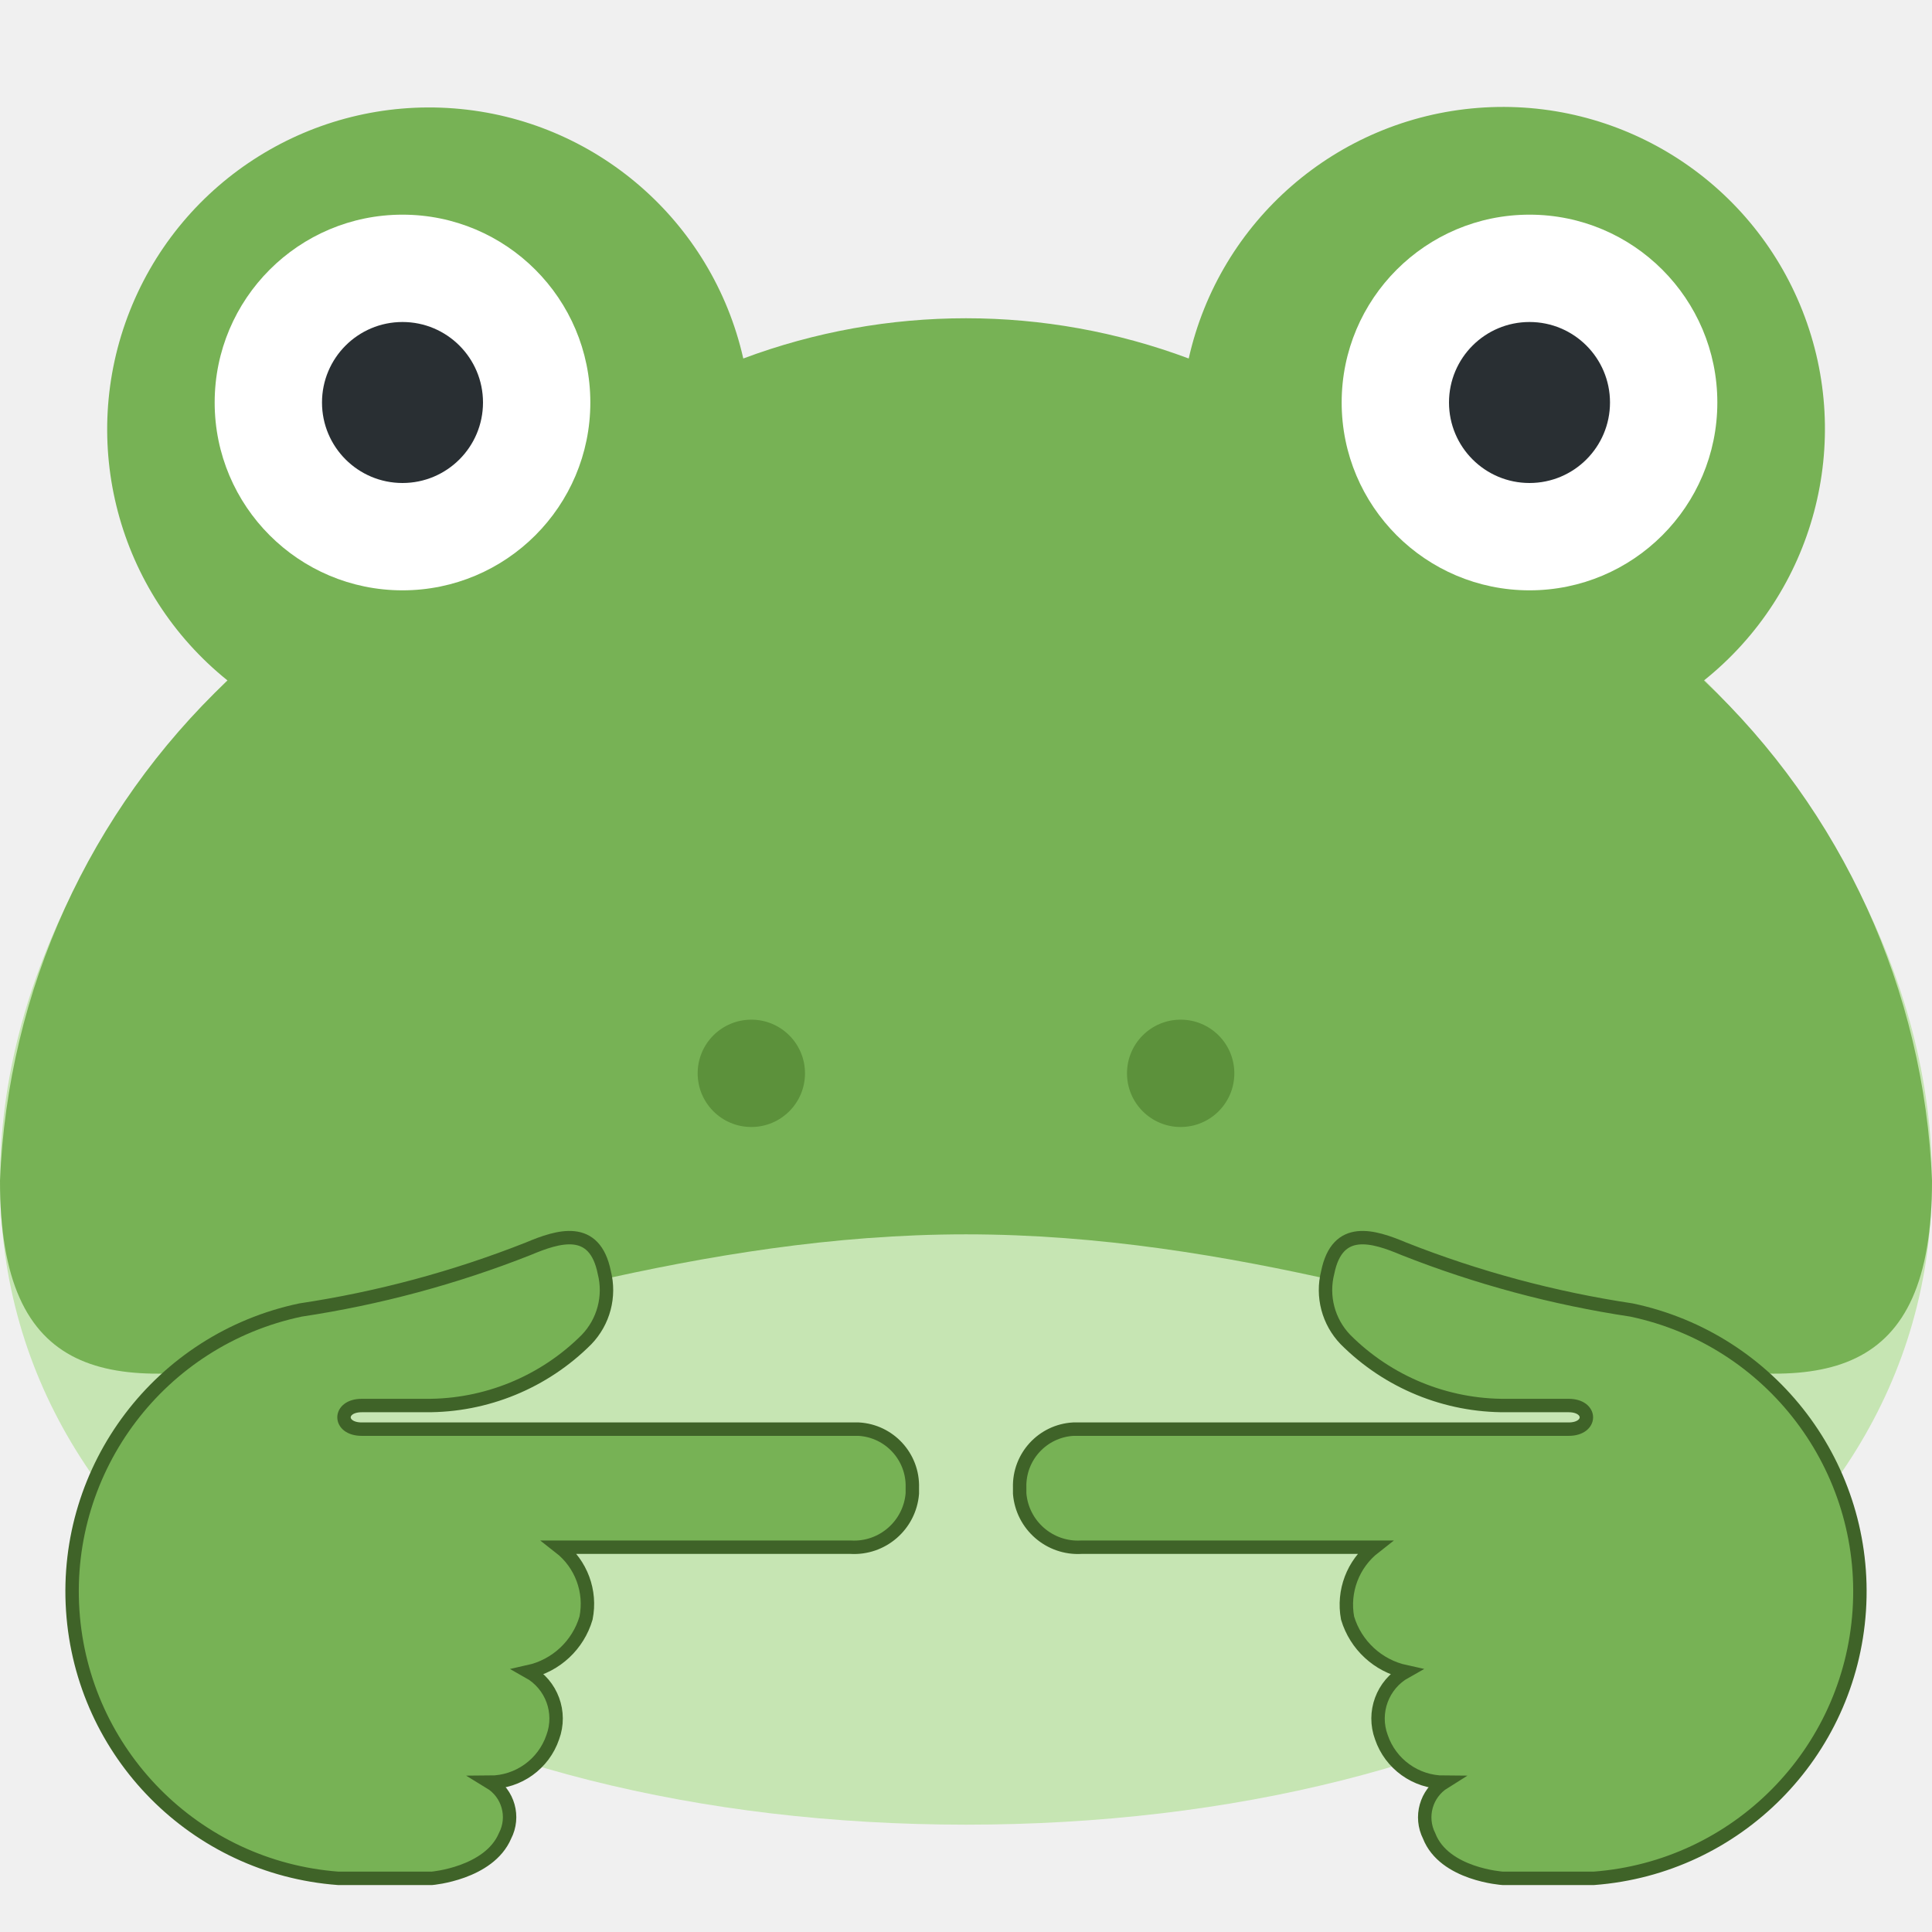
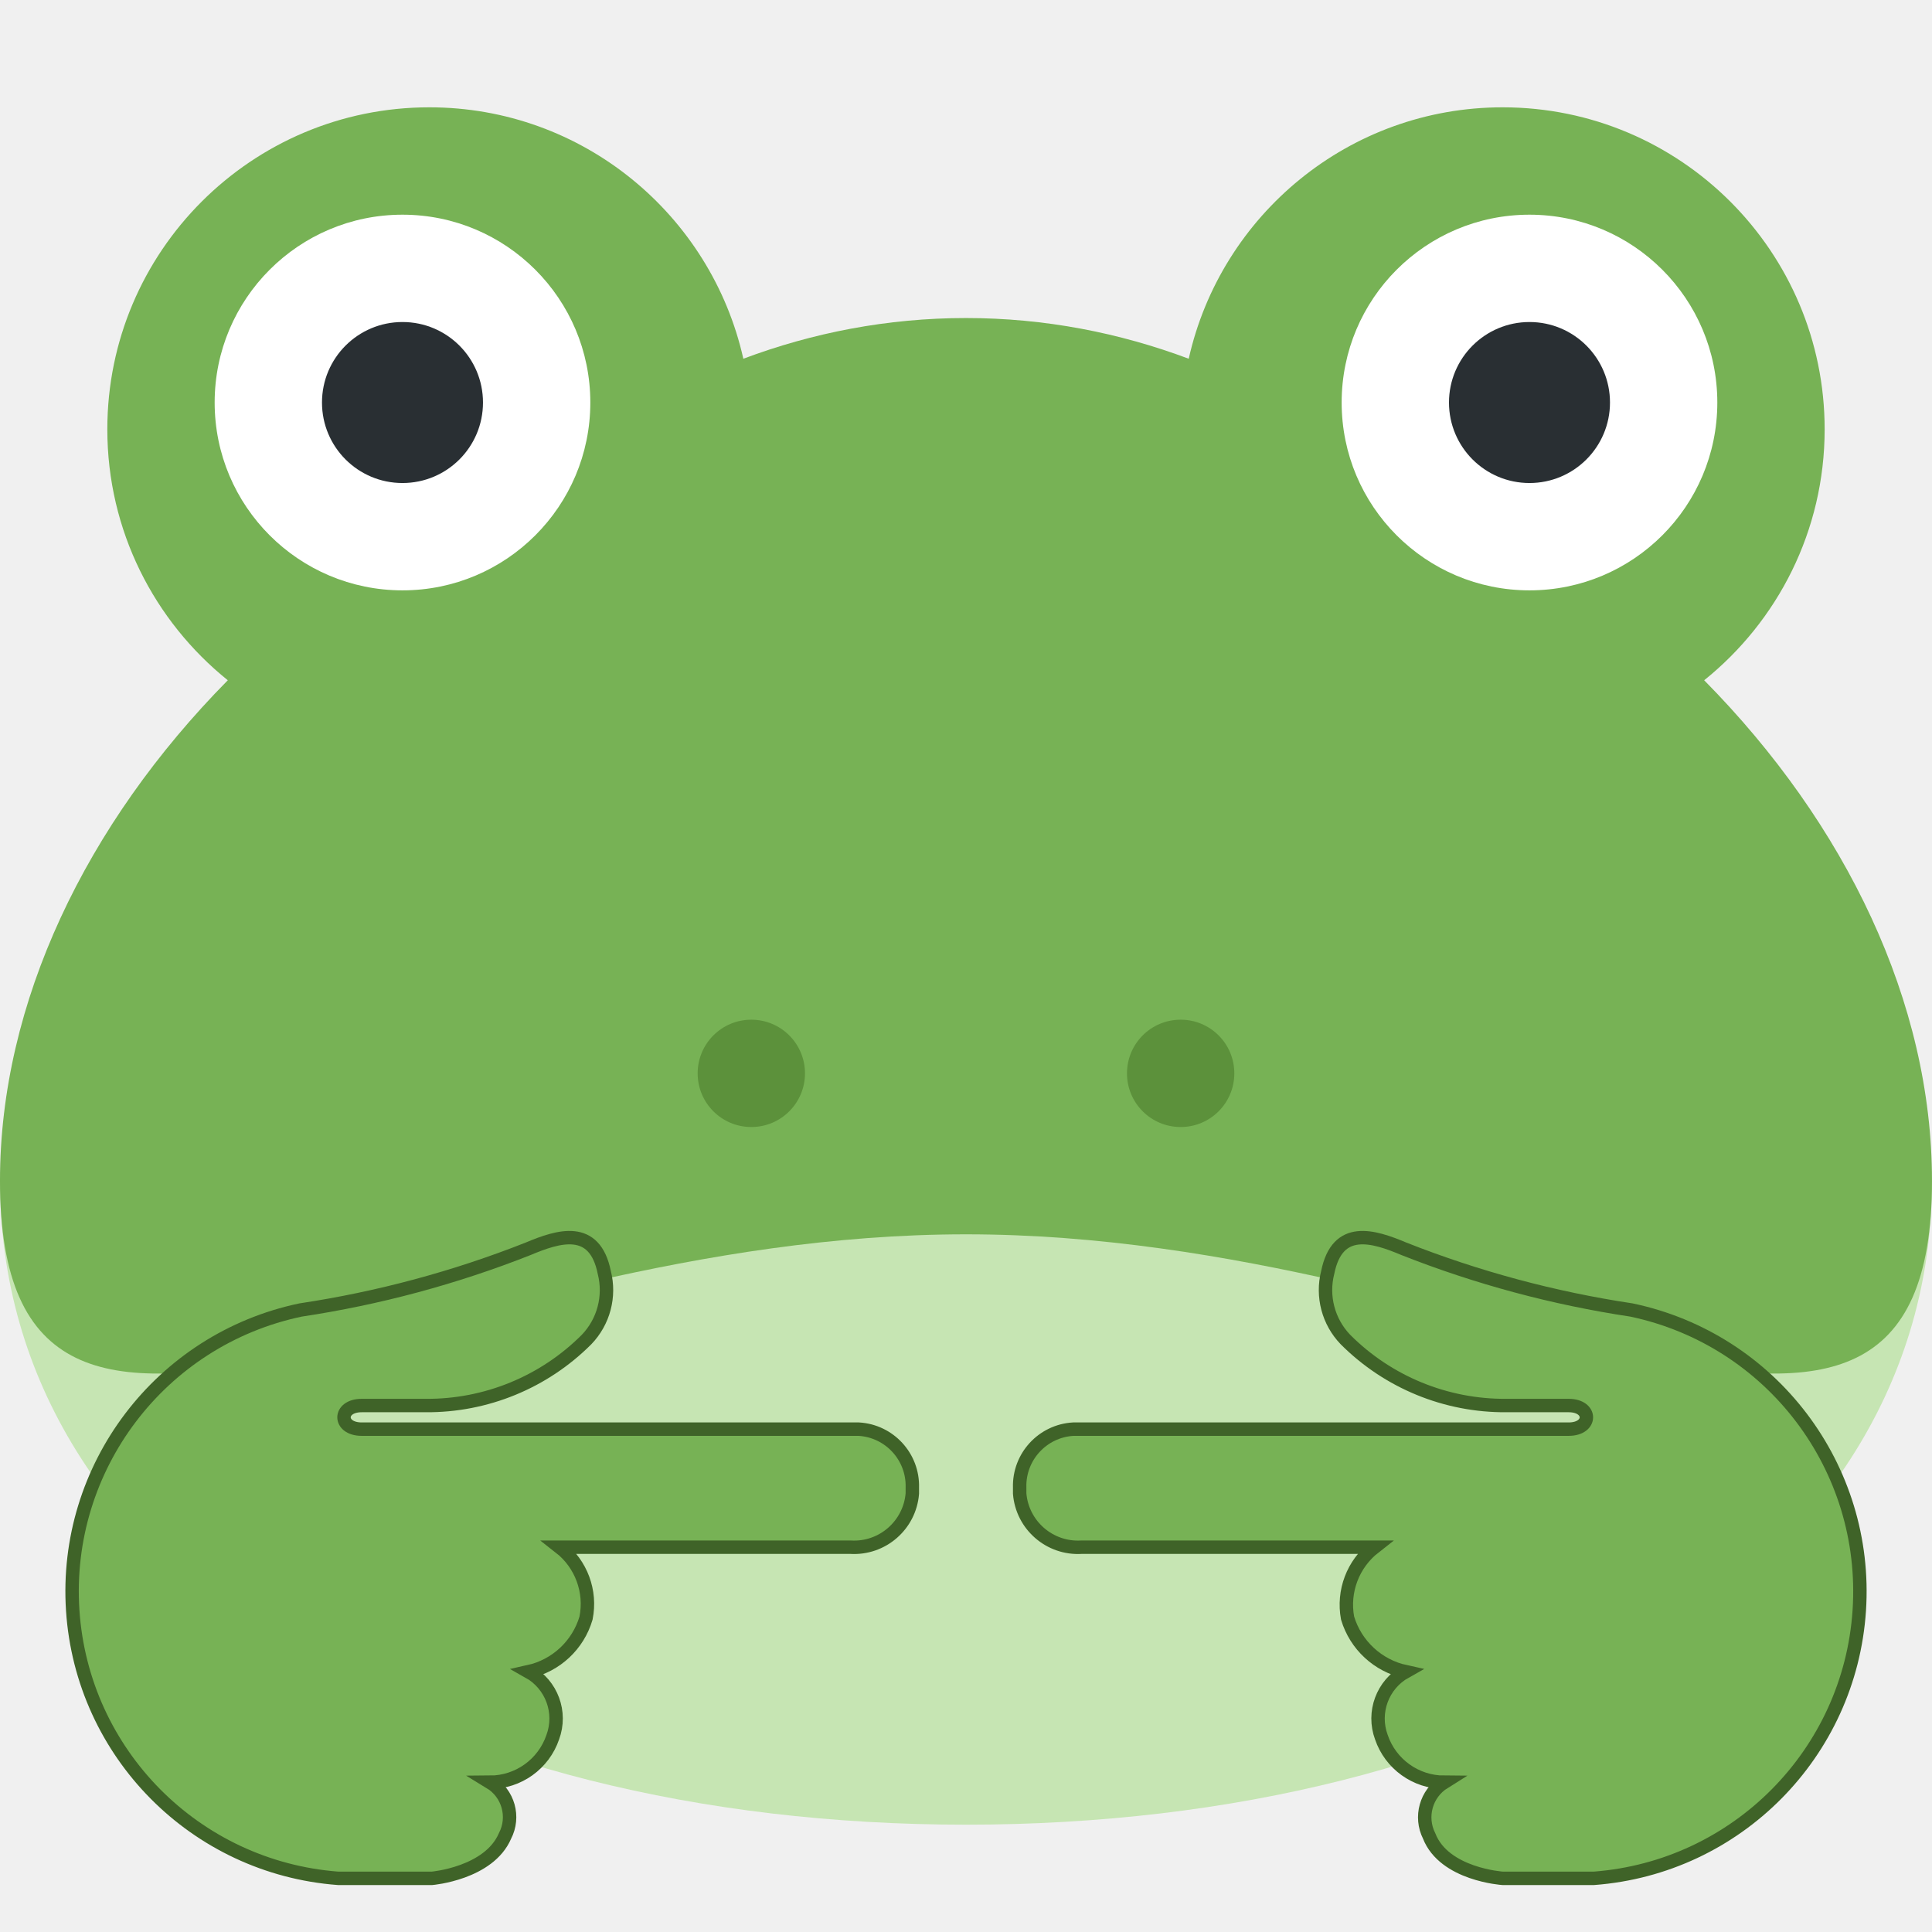
- <svg xmlns="http://www.w3.org/2000/svg" viewBox="0 0 36 36">
-   <defs>
-     <style>.cls-1{fill:#c6e5b3;}.cls-2,.cls-6{fill:#77b255;}.cls-3{fill:#fff;}.cls-4{fill:#292f33;}.cls-5{fill:#5c913b;}.cls-6{stroke:#3f6328;stroke-miterlimit:10;stroke-width:0.25px;}.cls-7{fill:none;}</style>
+ <svg xmlns="http://www.w3.org/2000/svg" viewBox="0 0 36 36" version="1.1" id="svg34">
+   <defs id="defs4">
+     <style id="style2">.cls-1{fill:#c6e5b3;}.cls-2,.cls-6{fill:#77b255;}.cls-3{fill:#fff;}.cls-4{fill:#292f33;}.cls-5{fill:#5c913b;}.cls-6{stroke:#3f6328;stroke-miterlimit:10;stroke-width:0.25px;}.cls-7{fill:none;}</style>
  </defs>
-   <g id="Ebene_2" data-name="Ebene 2">
-     <g id="Ebene_1-2" data-name="Ebene 1">
-       <path class="cls-1" d="M36,22c0,7.46-8.06,12-18,12S0,29.46,0,22,8.06,7,18,7,36,14.54,36,22Z" />
-       <path class="cls-2" d="M31.75,12.68a6,6,0,1,0-9.6-6,11.86,11.86,0,0,0-8.3,0,6,6,0,1,0-9.61,6A13.58,13.58,0,0,0,0,22c0,7.46,8.06,1,18,1s18,6.46,18-1A13.55,13.55,0,0,0,31.75,12.68Z" />
-       <circle class="cls-3" cx="7.5" cy="7.5" r="3.5" />
-       <circle class="cls-4" cx="7.5" cy="7.5" r="1.5" />
-       <circle class="cls-3" cx="28.5" cy="7.5" r="3.5" />
-       <circle class="cls-4" cx="28.5" cy="7.5" r="1.5" />
-       <circle class="cls-5" cx="14" cy="20" r="1" />
-       <circle class="cls-5" cx="22" cy="20" r="1" />
-       <g id="Ebene_2-2" data-name="Ebene 2">
-         <g id="Ebene_1-2-2" data-name="Ebene 1-2">
-           <path class="cls-6" d="M8.05,35s1.06-.09,1.36-.79a.76.76,0,0,0-.28-1h0a1.24,1.24,0,0,0,1.17-.84,1,1,0,0,0-.45-1.22,1.44,1.44,0,0,0,1.07-1,1.34,1.34,0,0,0-.49-1.32h5.42a1.09,1.09,0,0,0,1.15-1v-.11a1.06,1.06,0,0,0-1-1.09H6.74c-.44,0-.44-.44,0-.44H7.93a4.19,4.19,0,0,0,3-1.23,1.33,1.33,0,0,0,.33-1.25c-.18-.89-.85-.68-1.42-.44a19.39,19.39,0,0,1-4.24,1.14A5.36,5.36,0,0,0,6.3,35Z" />
-         </g>
-       </g>
-       <g id="Ebene_2-3" data-name="Ebene 2">
-         <g id="Ebene_1-2-3" data-name="Ebene 1-2">
-           <path class="cls-6" d="M28,35s-1.09-.07-1.37-.79a.77.77,0,0,1,.28-1,1.24,1.24,0,0,1-1.17-.84,1,1,0,0,1,.45-1.22,1.45,1.45,0,0,1-1.08-1,1.36,1.36,0,0,1,.5-1.32H20.15a1.09,1.09,0,0,1-1.15-1v-.11a1.06,1.06,0,0,1,1-1.09h9.23c.44,0,.44-.44,0-.44H28.07a4.19,4.19,0,0,1-3-1.23,1.33,1.33,0,0,1-.33-1.25c.18-.89.85-.68,1.42-.44a19.39,19.39,0,0,0,4.24,1.14A5.36,5.36,0,0,1,29.7,35Z" />
-         </g>
-       </g>
-       <rect class="cls-7" width="36" height="36" />
+   <g id="g997" transform="matrix(0.7999978,0,0,0.7999978,2.22942,4.103661)" style="stroke-width:1.25">
+     <path id="path22-3" style="fill:#c6e5b3;fill-opacity:1;fill-rule:nonzero;stroke:none;stroke-width:1.562" d="m 42.213,22.371 c 0,9.32 -10.074,15 -22.5,15 -12.426,0 -22.5,-5.68 -22.5,-15 H 42.213" />
+     <path id="path26-6" style="fill:#77b255;fill-opacity:1;fill-rule:nonzero;stroke:none;stroke-width:1.562" d="m 36.907,10.715 c 1.71,-1.375 2.806,-3.481 2.806,-5.845 0,-4.141 -3.357,-7.5 -7.5,-7.5 -3.576,0 -6.562,2.506 -7.312,5.856 -1.611,-0.604 -3.355,-0.948 -5.188,-0.948 -1.831,0 -3.576,0.344 -5.186,0.948 -0.751,-3.35 -3.737,-5.856 -7.314,-5.856 -4.141,0 -7.5,3.359 -7.5,7.5 0,2.364 1.097,4.47 2.806,5.845 -3.306,3.35 -5.306,7.511 -5.306,11.655 0,9.32 10.074,1.25 22.5,1.25 12.428,0 22.5,8.07 22.5,-1.25 0,-4.144 -1.999,-8.305 -5.306,-11.655" />
+     <path id="path30" style="fill:#ffffff;fill-opacity:1;fill-rule:nonzero;stroke:none;stroke-width:1.562" d="m 10.963,4.246 c 0,2.416 -1.959,4.375 -4.375,4.375 -2.416,0 -4.375,-1.959 -4.375,-4.375 0,-2.416 1.959,-4.375 4.375,-4.375 2.416,0 4.375,1.959 4.375,4.375" />
+     <path id="path34" style="fill:#292f33;fill-opacity:1;fill-rule:nonzero;stroke:none;stroke-width:1.562" d="m 8.463,4.246 c 0,1.036 -0.839,1.875 -1.875,1.875 -1.036,0 -1.875,-0.839 -1.875,-1.875 0,-1.036 0.839,-1.875 1.875,-1.875 1.036,0 1.875,0.839 1.875,1.875" />
+     <path id="path38" style="fill:#ffffff;fill-opacity:1;fill-rule:nonzero;stroke:none;stroke-width:1.562" d="m 37.213,4.246 c 0,2.416 -1.958,4.375 -4.375,4.375 -2.418,0 -4.375,-1.959 -4.375,-4.375 0,-2.416 1.958,-4.375 4.375,-4.375 2.417,0 4.375,1.959 4.375,4.375" />
+     <path id="path42" style="fill:#292f33;fill-opacity:1;fill-rule:nonzero;stroke:none;stroke-width:1.562" d="m 34.713,4.246 c 0,1.036 -0.84,1.875 -1.875,1.875 -1.035,0 -1.875,-0.839 -1.875,-1.875 0,-1.036 0.84,-1.875 1.875,-1.875 1.035,0 1.875,0.839 1.875,1.875" />
+     <path id="path46" style="fill:#5c913b;fill-opacity:1;fill-rule:nonzero;stroke:none;stroke-width:1.562" d="m 15.963,19.871 c 0,0.691 -0.56,1.25 -1.25,1.25 -0.69,0 -1.25,-0.559 -1.25,-1.25 0,-0.691 0.56,-1.25 1.25,-1.25 0.69,0 1.25,0.559 1.25,1.25" />
+     <path id="path50" style="fill:#5c913b;fill-opacity:1;fill-rule:nonzero;stroke:none;stroke-width:1.562" d="m 25.963,19.871 c 0,0.691 -0.559,1.25 -1.25,1.25 -0.691,0 -1.25,-0.559 -1.25,-1.25 0,-0.691 0.559,-1.25 1.25,-1.25 0.691,0 1.25,0.559 1.25,1.25" />
+   </g>
+   <g id="Ebene_2-2" data-name="Ebene 2">
+     <g id="Ebene_1-2-2" data-name="Ebene 1-2">
+       <path class="cls-6" d="m 8.05,35 c 0,0 1.06,-0.09 1.36,-0.79 a 0.76,0.76 0 0 0 -0.28,-1 v 0 a 1.24,1.24 0 0 0 1.17,-0.84 1,1 0 0 0 -0.45,-1.22 1.44,1.44 0 0 0 1.07,-1 1.34,1.34 0 0 0 -0.49,-1.32 h 5.42 a 1.09,1.09 0 0 0 1.15,-1 V 27.72 A 1.06,1.06 0 0 0 16,26.63 H 6.74 c -0.44,0 -0.44,-0.44 0,-0.44 h 1.19 a 4.19,4.19 0 0 0 3,-1.23 1.33,1.33 0 0 0 0.33,-1.25 C 11.08,22.82 10.41,23.03 9.84,23.27 A 19.39,19.39 0 0 1 5.6,24.41 5.36,5.36 0 0 0 6.3,35 Z" id="path22" />
    </g>
  </g>
+   <g id="Ebene_2-3" data-name="Ebene 2">
+     <g id="Ebene_1-2-3" data-name="Ebene 1-2">
+       <path class="cls-6" d="m 28,35 c 0,0 -1.09,-0.07 -1.37,-0.79 a 0.77,0.77 0 0 1 0.28,-1 1.24,1.24 0 0 1 -1.17,-0.84 1,1 0 0 1 0.45,-1.22 1.45,1.45 0 0 1 -1.08,-1 1.36,1.36 0 0 1 0.5,-1.32 h -5.46 a 1.09,1.09 0 0 1 -1.15,-1 v -0.11 a 1.06,1.06 0 0 1 1,-1.09 h 9.23 c 0.44,0 0.44,-0.44 0,-0.44 h -1.16 a 4.19,4.19 0 0 1 -3,-1.23 1.33,1.33 0 0 1 -0.33,-1.25 c 0.18,-0.89 0.85,-0.68 1.42,-0.44 A 19.39,19.39 0 0 0 30.4,24.41 5.36,5.36 0 0 1 29.7,35 Z" id="path26" />
+     </g>
+   </g>
+   <rect class="cls-7" width="36" height="36" id="rect30" x="0" y="0" />
</svg>
